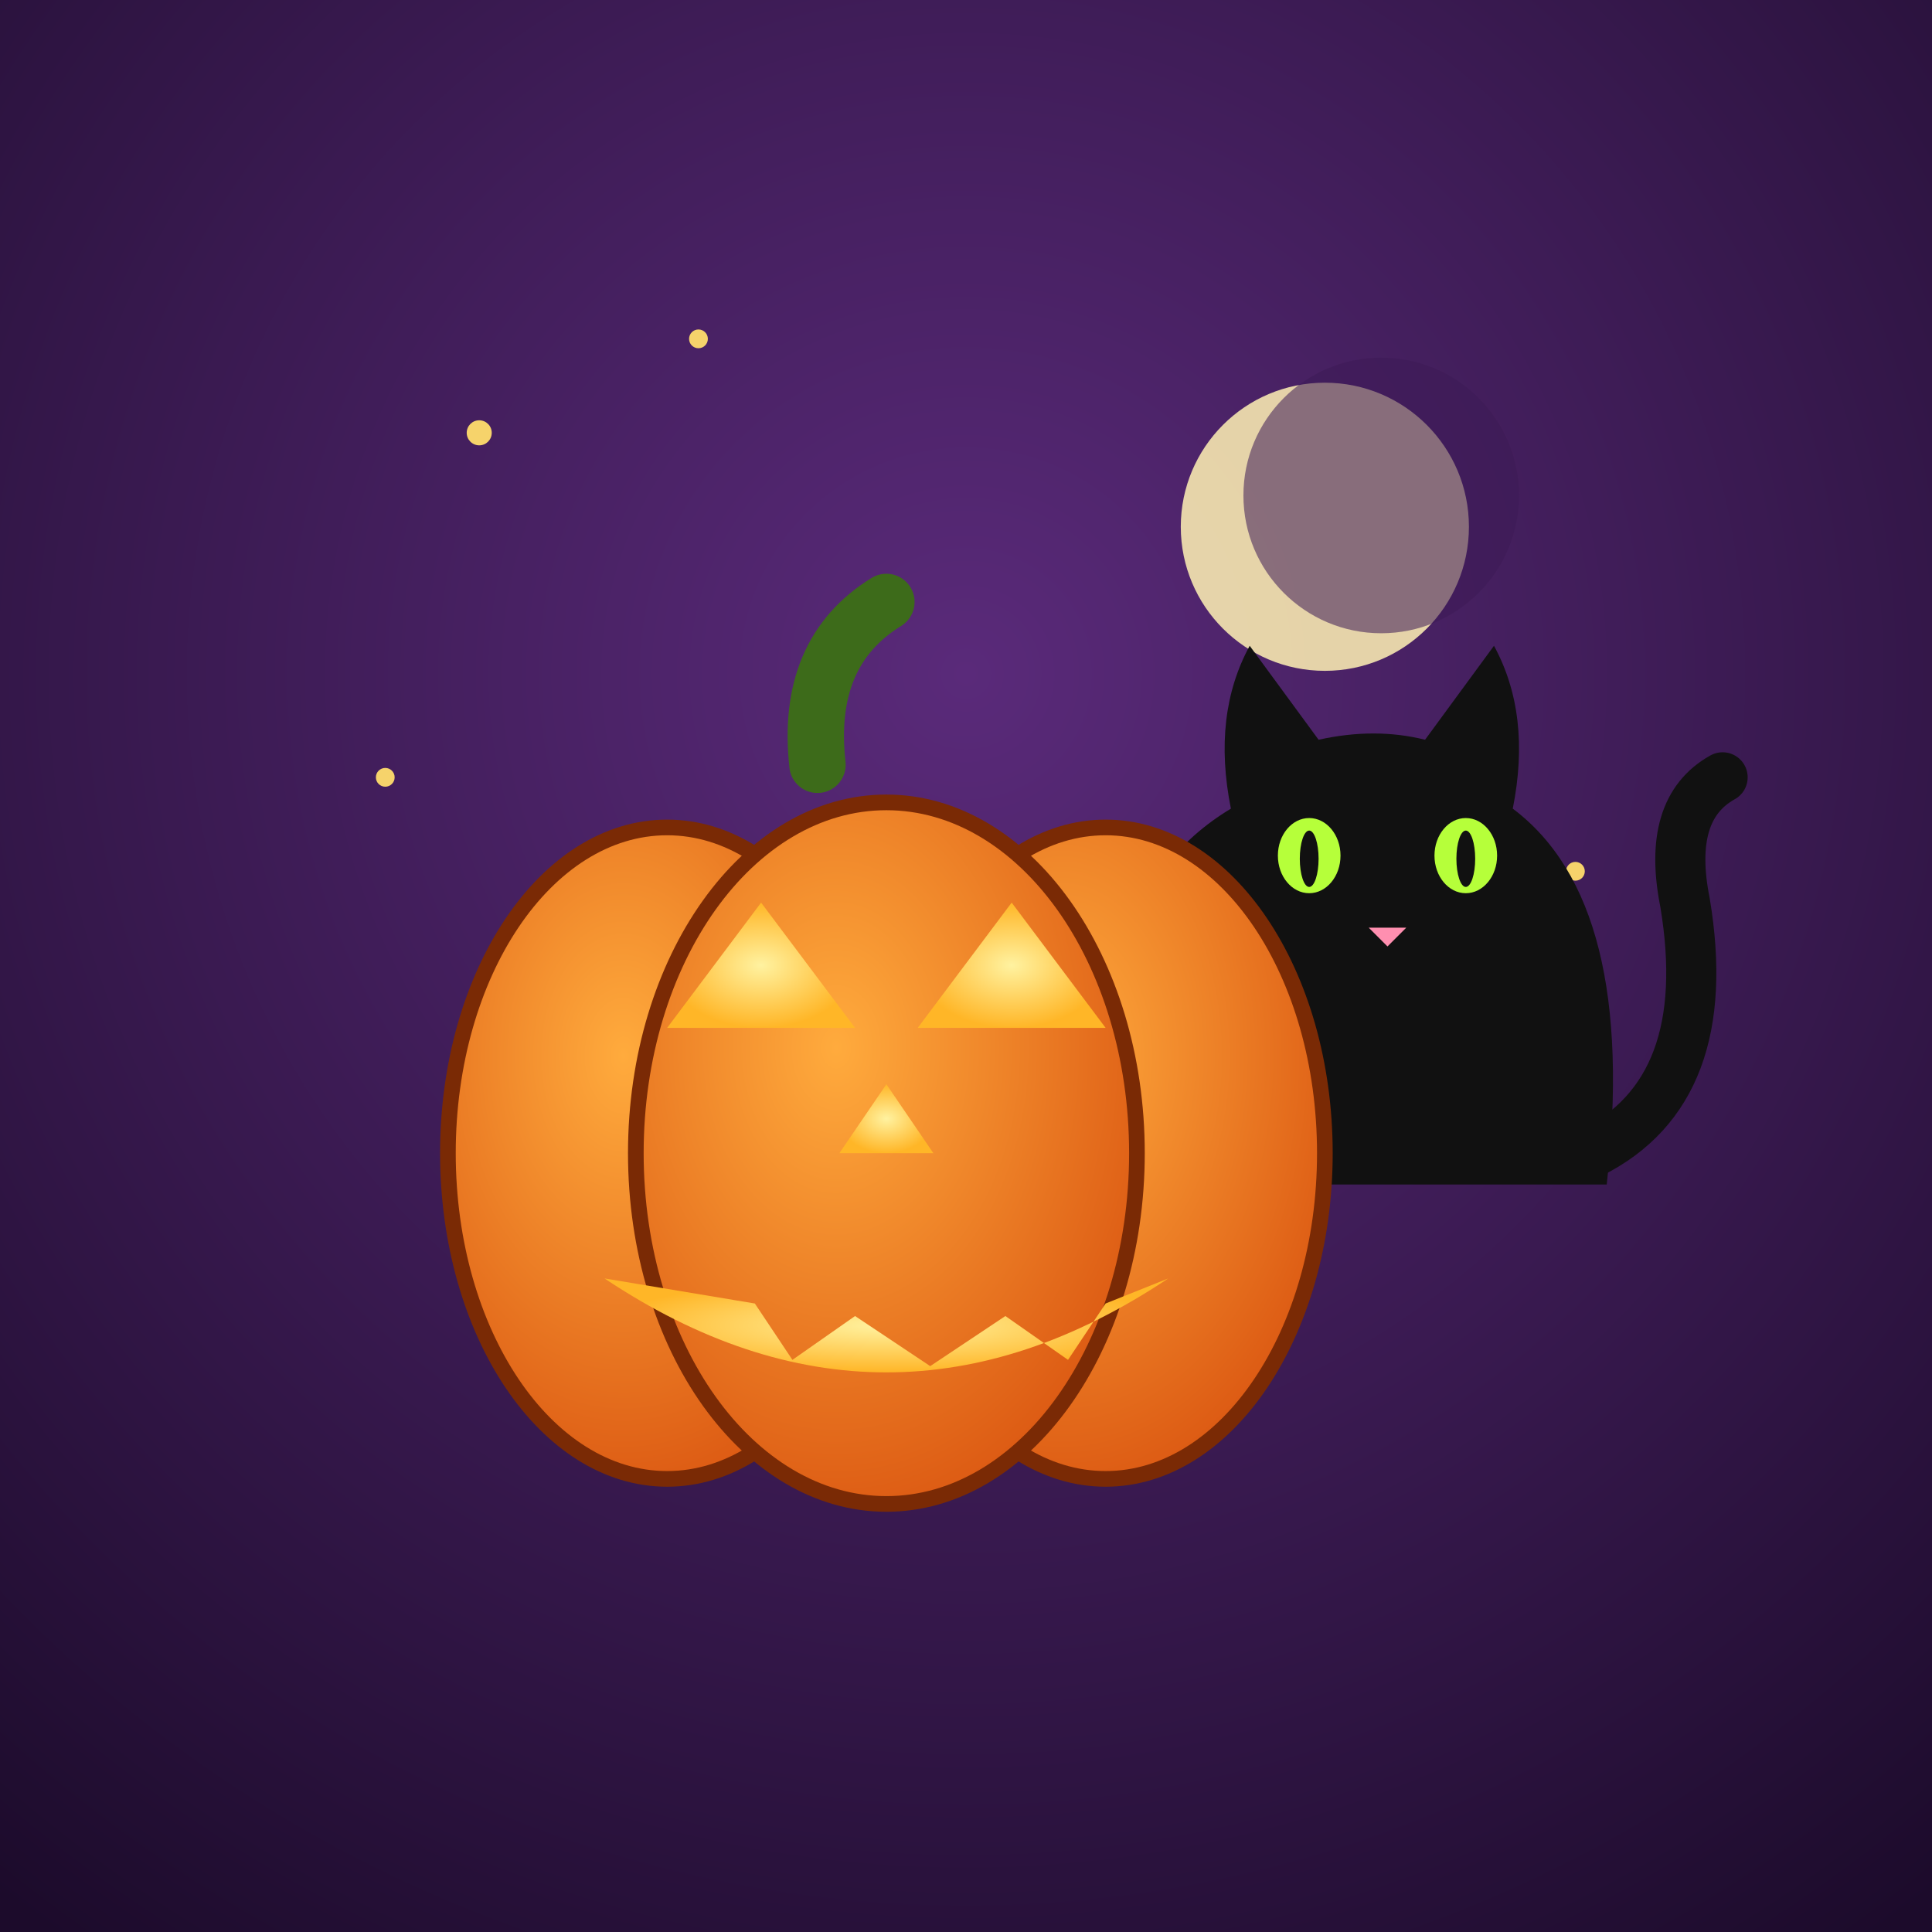
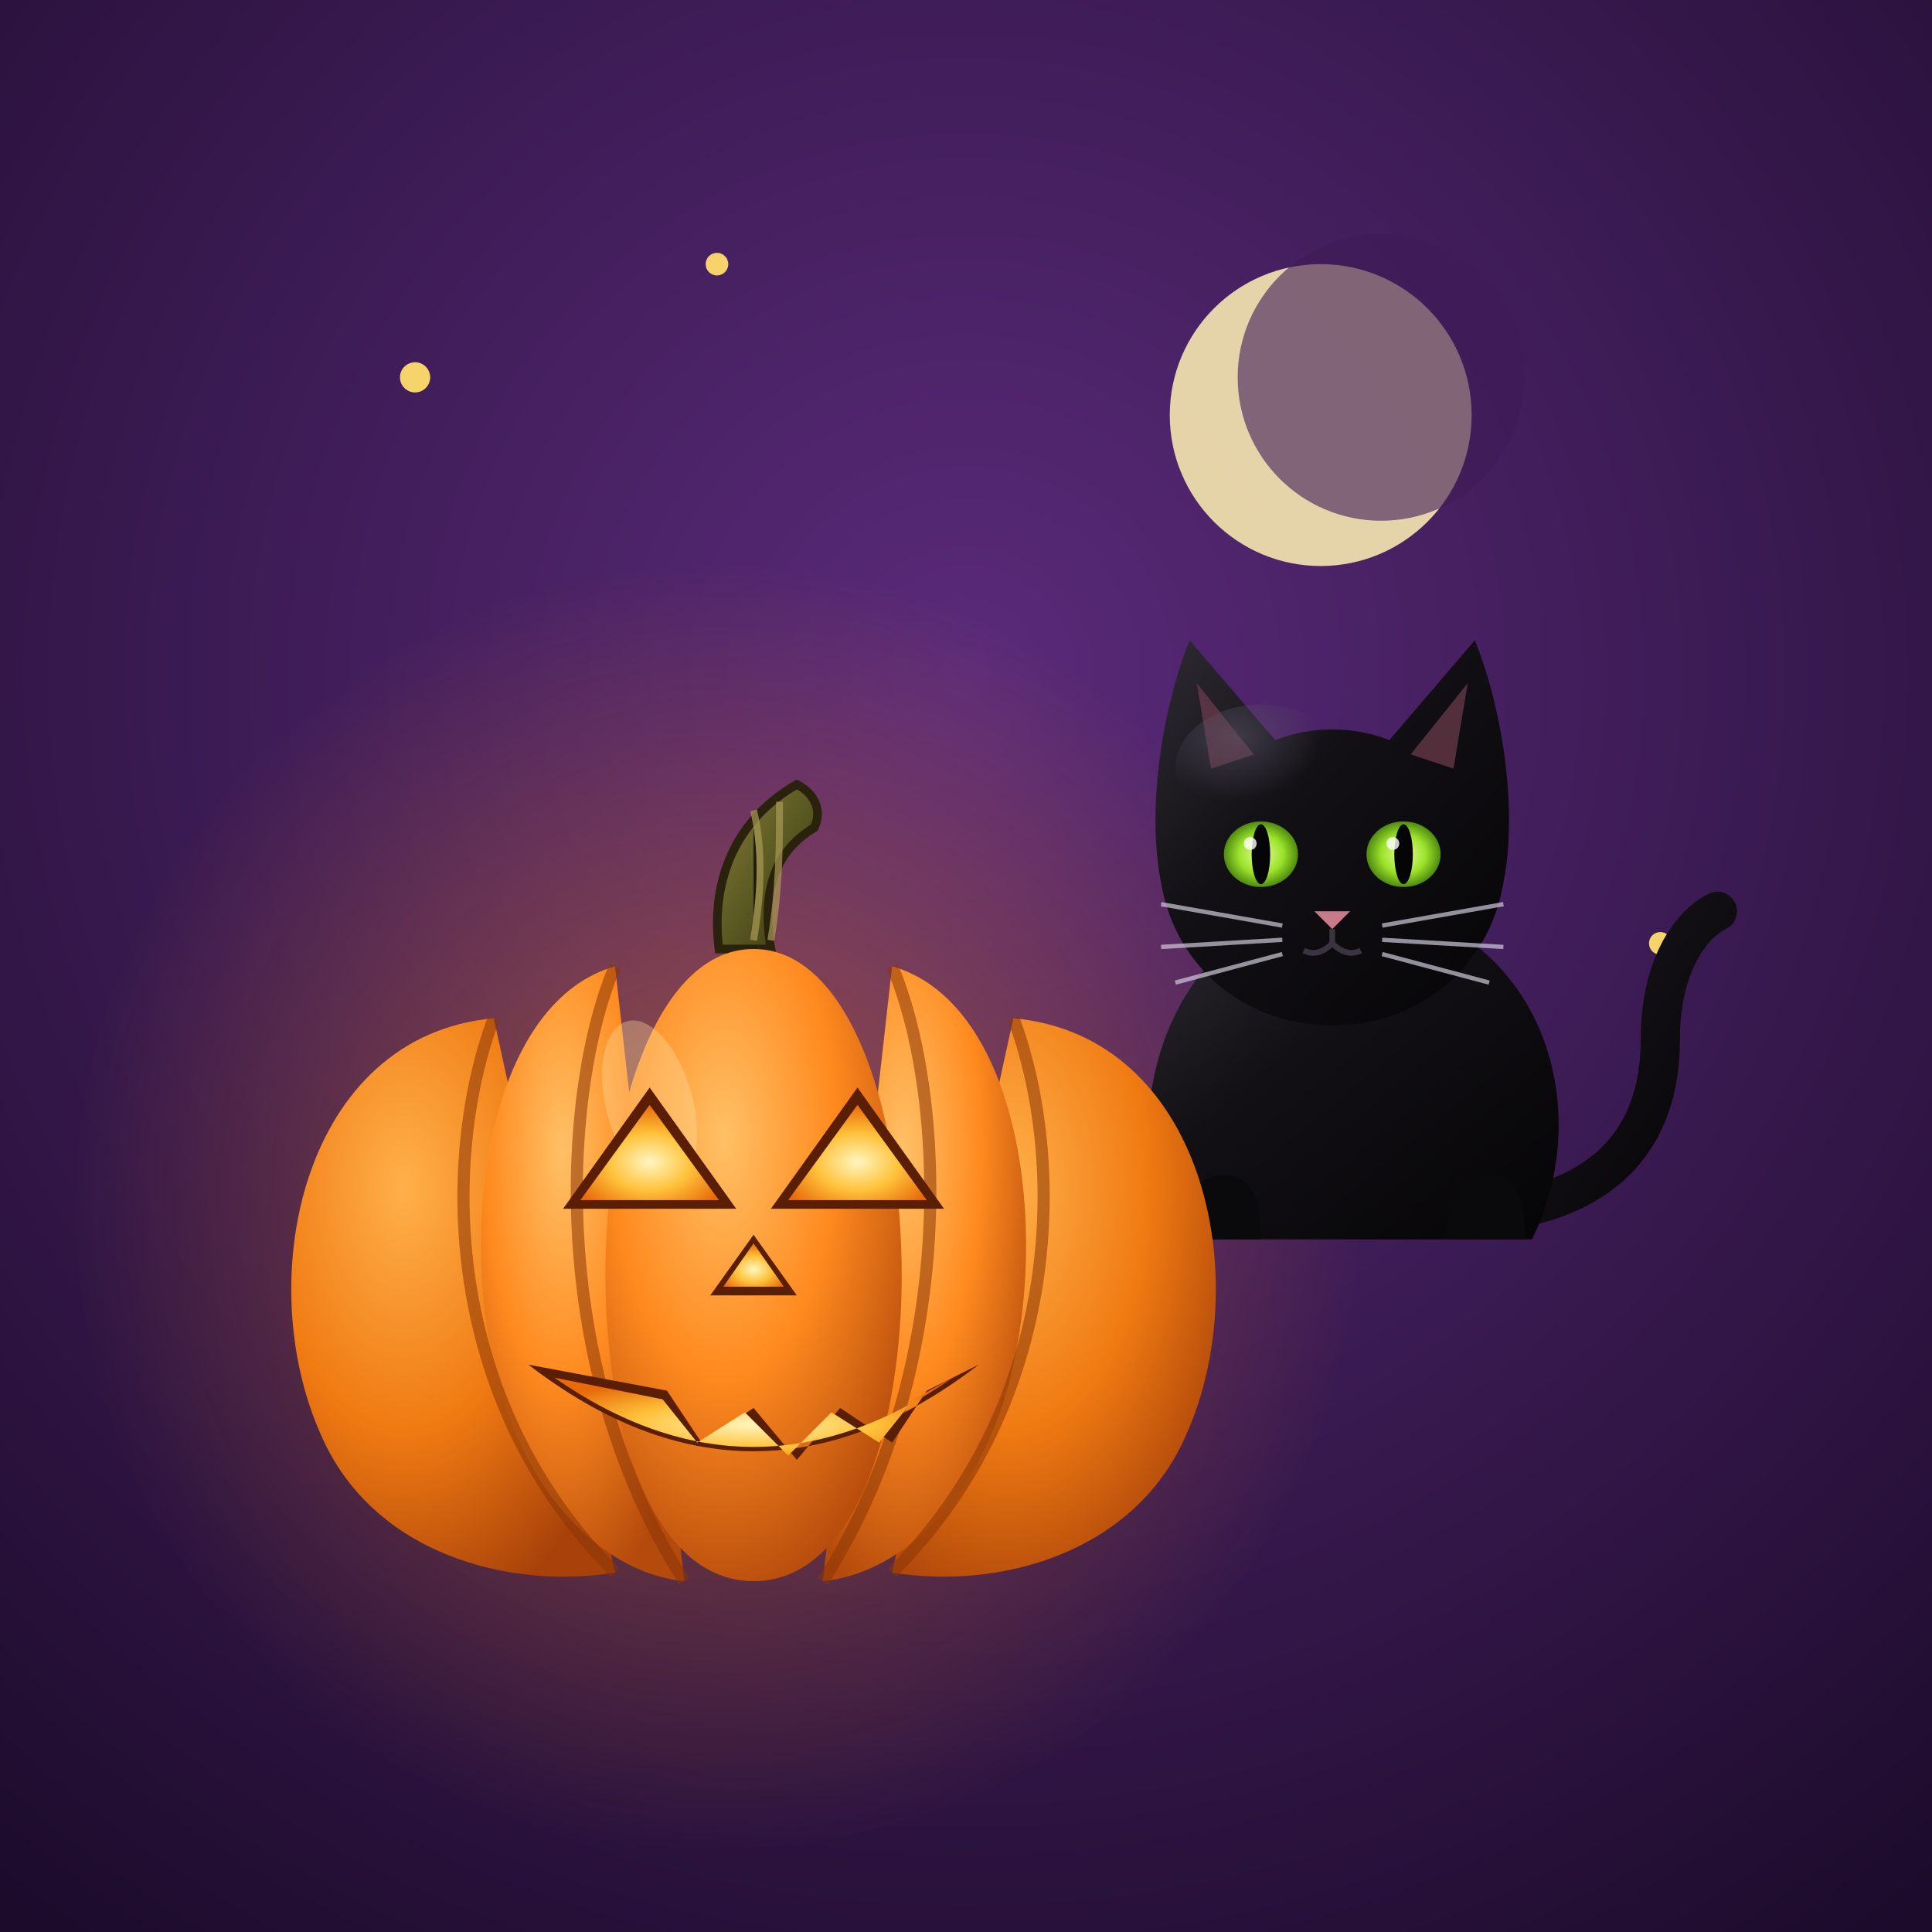
<svg xmlns="http://www.w3.org/2000/svg" viewBox="0 0 512 512">
  <defs>
    <radialGradient id="bg" cx=".5" cy=".35" r=".8">
      <stop offset="0" stop-color="#5a2a7a" />
      <stop offset="1" stop-color="#1c0b2b" />
    </radialGradient>
-     <radialGradient id="pk" cx=".4" cy=".35" r=".75">
-       <stop offset="0" stop-color="#ffab3d" />
-       <stop offset="1" stop-color="#d9520f" />
-     </radialGradient>
-     <radialGradient id="gl" cx=".5" cy=".5" r=".5">
-       <stop offset="0" stop-color="#fff2a0" />
-       <stop offset="1" stop-color="#ffb627" />
+     <radialGradient id="pg" cx=".5" cy=".5" r=".5">
+       <stop offset="0" stop-color="#ff8a1f" stop-opacity=".45" />
+       <stop offset="1" stop-color="#ff8a1f" stop-opacity="0" />
    </radialGradient>
  </defs>
  <rect width="512" height="512" fill="url(#bg)" />
-   <g transform="translate(44 40) scale(.83)">
-     <circle cx="370" cy="120" r="46" fill="#f6e7b0" opacity=".9" />
-     <circle cx="388" cy="110" r="44" fill="#3d1a55" opacity=".55" />
-     <g fill="#f6d36b">
-       <circle cx="100" cy="90" r="4" />
-       <circle cx="170" cy="60" r="3" />
-       <circle cx="450" cy="230" r="3" />
-       <circle cx="70" cy="200" r="3" />
+   <circle cx="350" cy="110" r="40" fill="#f6e7b0" opacity=".9" />
+   <circle cx="366" cy="100" r="38" fill="#3d1a55" opacity=".6" />
+   <g fill="#f6d36b">
+     <circle cx="110" cy="100" r="4" />
+     <circle cx="190" cy="70" r="3" />
+     <circle cx="440" cy="250" r="3" />
+   </g>
+   <circle cx="190" cy="320" r="170" fill="url(#pg)" />
+   <g transform="translate(26 30) scale(.9)">
+     <g transform="translate(250 130) scale(2.1)">
+       <defs>
+         <linearGradient id="fur" x1="0" y1="0" x2="1" y2="1">
+           <stop offset="0" stop-color="#2e2a33" />
+           <stop offset=".4" stop-color="#121014" />
+           <stop offset="1" stop-color="#050406" />
+         </linearGradient>
+         <radialGradient id="shn" cx=".35" cy=".25" r=".5">
+           <stop offset="0" stop-color="#5a5468" stop-opacity=".55" />
+           <stop offset="1" stop-color="#5a5468" stop-opacity="0" />
+         </radialGradient>
+         <radialGradient id="eyg" cx=".5" cy=".5" r=".5">
+           <stop offset="0" stop-color="#eaff9a" />
+           <stop offset=".6" stop-color="#9be22a" />
+           <stop offset="1" stop-color="#4f8a10" />
+         </radialGradient>
+       </defs>
+       <path d="M78 92c14-2 22-10 22-24c0-10 4-16 8-18" fill="none" stroke="url(#fur)" stroke-width="5.5" stroke-linecap="round" />
+       <g>
+         <path d="M30 96c-4-14-2-30 8-40c6-6 14-8 22-7c10 1 20 8 24 20c3 9 2 19-2 27z" fill="url(#fur)" />
+         <path d="M38 60c6-6 18-8 28-3" stroke="#6a6478" stroke-width="1.2" fill="none" opacity=".5" />
+         <path d="M33 96c0-6 2-9 6-9s5 4 5 9zM70 96c0-6 2-9 6-9s5 4 5 9z" fill="#0a090c" />
+       </g>
+       <path d="M30 46c-2-10 0-24 4-34l12 14c5-2 11-2 16 0l12-14c4 10 6 24 4 34c-2 12-12 20-24 20s-22-8-24-20z" fill="url(#fur)" />
+       <path d="M35 18l8 10l-6 2zM73 18l-8 10l6 2z" fill="#6a3a4a" opacity=".75" />
+       <ellipse cx="44" cy="30" rx="12" ry="9" fill="url(#shn)" />
+       <g fill="url(#eyg)">
+         <ellipse cx="44" cy="42" rx="5.2" ry="4.6" />
+         <ellipse cx="64" cy="42" rx="5.2" ry="4.6" />
+       </g>
+       <g fill="#050406">
+         <ellipse cx="44" cy="42" rx="1.3" ry="4.2" />
+         <ellipse cx="64" cy="42" rx="1.3" ry="4.2" />
+       </g>
+       <g fill="#fff" opacity=".8">
+         <circle cx="42.5" cy="40.5" r=".9" />
+         <circle cx="62.5" cy="40.5" r=".9" />
+       </g>
+       <path d="M51.5 50l2.5 2.5l2.5-2.5z" fill="#c97a8a" />
+       <path d="M54 52.5v2q-2 2-4 1M54 54.5q2 2 4 1" stroke="#3a3440" stroke-width=".8" fill="none" />
+       <g stroke="#cfcad8" stroke-width=".6" opacity=".7">
+         <path d="M47 52l-17-3M47 54l-17 1M47 56l-15 4M61 52l17-3M61 54l17 1M61 56l15 4" />
+       </g>
    </g>
-     <g fill="#111">
-       <path d="M300 330q-10-90 40-120q-6-30 6-52l22 30q18-4 34 0l22-30q12 22 6 52q40 30 30 120z" />
-       <path d="M455 320q40-20 30-80q-6-30 12-40" fill="none" stroke="#111" stroke-width="16" stroke-linecap="round" />
-     </g>
-     <g fill="#b6ff3a">
-       <ellipse cx="365" cy="225" rx="10" ry="12" />
-       <ellipse cx="415" cy="225" rx="10" ry="12" />
-     </g>
-     <g fill="#111">
-       <ellipse cx="365" cy="226" rx="3" ry="9" />
-       <ellipse cx="415" cy="226" rx="3" ry="9" />
-     </g>
-     <path d="M384 248l6 6 6-6z" fill="#ff8fb0" />
-     <path d="M208 196q-4-36 22-52" fill="none" stroke="#3d6b1a" stroke-width="18" stroke-linecap="round" />
-     <g stroke="#7a2a05" stroke-width="5">
-       <ellipse cx="160" cy="320" rx="70" ry="104" fill="url(#pk)" />
-       <ellipse cx="300" cy="320" rx="70" ry="104" fill="url(#pk)" />
-       <ellipse cx="230" cy="320" rx="80" ry="112" fill="url(#pk)" />
-     </g>
-     <g fill="url(#gl)">
-       <path d="M160 280l30-40 30 40z" />
-       <path d="M240 280l30-40 30 40z" />
-       <path d="M215 320l15-22 15 22z" />
-       <path d="M140 360q90 60 180 0l-20 8-12 18-20-14-24 16-24-16-20 14-12-18z" />
+     <g transform="translate(40 190) scale(2.55)">
+       <defs>
+         <radialGradient id="pkl" cx=".35" cy=".3" r=".8">
+           <stop offset="0" stop-color="#ffb04a" />
+           <stop offset=".55" stop-color="#f07a12" />
+           <stop offset="1" stop-color="#a8420a" />
+         </radialGradient>
+         <radialGradient id="pkm" cx=".4" cy=".3" r=".75">
+           <stop offset="0" stop-color="#ffc066" />
+           <stop offset=".5" stop-color="#ff8a1f" />
+           <stop offset="1" stop-color="#b44a0c" />
+         </radialGradient>
+         <linearGradient id="stm" x1="0" y1="0" x2="1" y2="1">
+           <stop offset="0" stop-color="#8a7a3a" />
+           <stop offset=".5" stop-color="#5a5a22" />
+           <stop offset="1" stop-color="#3a2f12" />
+         </linearGradient>
+         <radialGradient id="cnd" cx=".5" cy=".6" r=".6">
+           <stop offset="0" stop-color="#fff6c0" />
+           <stop offset=".5" stop-color="#ffc23a" />
+           <stop offset="1" stop-color="#e86a0a" />
+         </radialGradient>
+       </defs>
+       <path d="M56 22c-1-8 2-15 9-19c2 1 3 3 2 5c-5 3-6 8-5 14z" fill="url(#stm)" stroke="#2a220c" stroke-width="1" />
+       <path d="M60 6c1 4 1 9 0 15M63 5c0 5 0 10-1 16" stroke="#a89a52" stroke-width=".8" opacity=".7" />
+       <path d="M30 30c-22 2-28 30-20 48c6 14 22 18 34 16z" fill="url(#pkl)" />
+       <path d="M90 30c22 2 28 30 20 48c-6 14-22 18-34 16z" fill="url(#pkl)" />
+       <path d="M44 24c-14 4-18 28-14 46c3 14 12 24 22 25z" fill="url(#pkm)" />
+       <path d="M76 24c14 4 18 28 14 46c-3 14-12 24-22 25z" fill="url(#pkm)" />
+       <path d="M60 22c-12 0-18 22-17 42c1 18 7 31 17 31s16-13 17-31c1-20-5-42-17-42z" fill="url(#pkm)" />
+       <g fill="none" stroke="#8a3406" stroke-width="1.4" opacity=".55">
+         <path d="M44 24c-6 14-8 46 8 71M76 24c6 14 8 46-8 71M30 30c-6 16-6 44 14 64M90 30c6 16 6 44-14 64" />
+       </g>
+       <ellipse cx="48" cy="40" rx="5" ry="10" fill="#ffe0a0" opacity=".35" transform="rotate(-15 48 40)" />
+       <g fill="#5a1e04">
+         <path d="M38 52l10-14l10 14z" />
+         <path d="M62 52l10-14l10 14z" />
+         <path d="M55 62l5-7l5 7z" />
+         <path d="M34 70q26 20 52 0l-6 3l-4 6l-6-4l-5 6l-5-6l-6 4l-4-6z" />
+       </g>
+       <g fill="url(#cnd)">
+         <path d="M40 51l8-11l8 11z" />
+         <path d="M64 51l8-11l8 11z" />
+         <path d="M56.5 61l3.5-5l3.5 5z" />
+         <path d="M37 71.5q23 16 46 0l-4.5 2.5l-4 5l-5.5-3.5l-5 5l-5-5l-5.5 3.5l-4-5z" />
+       </g>
    </g>
  </g>
</svg>
